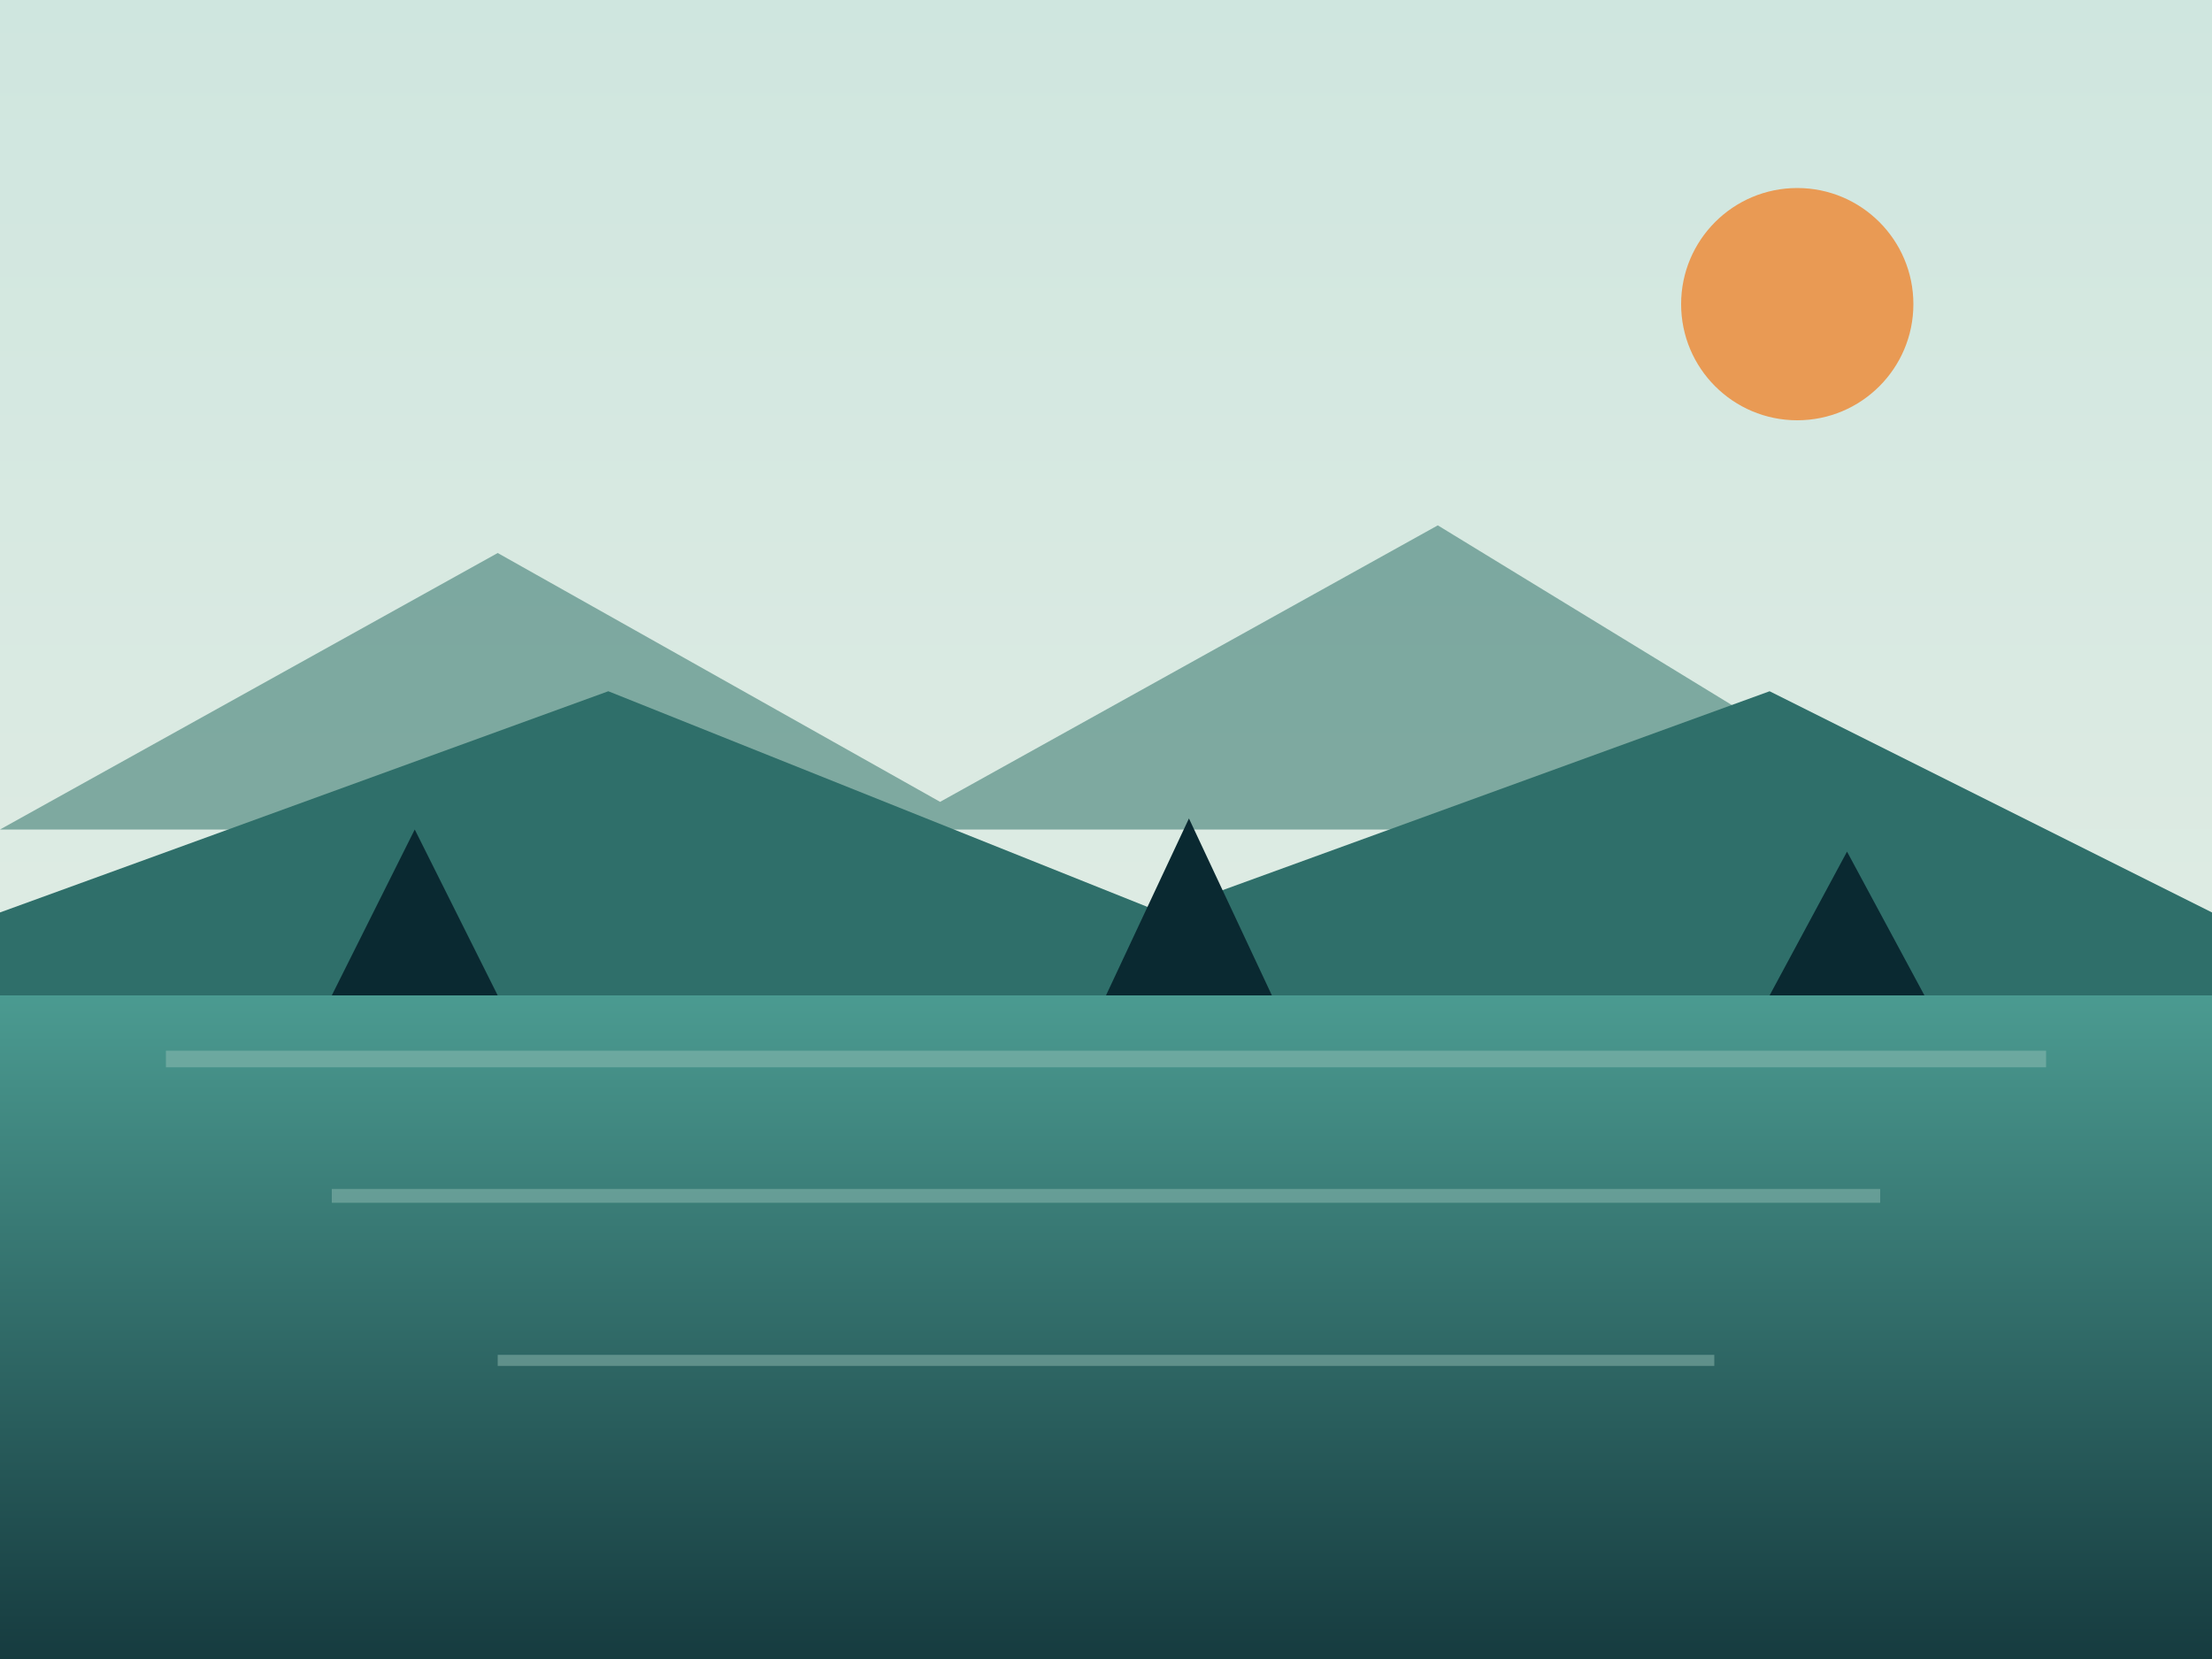
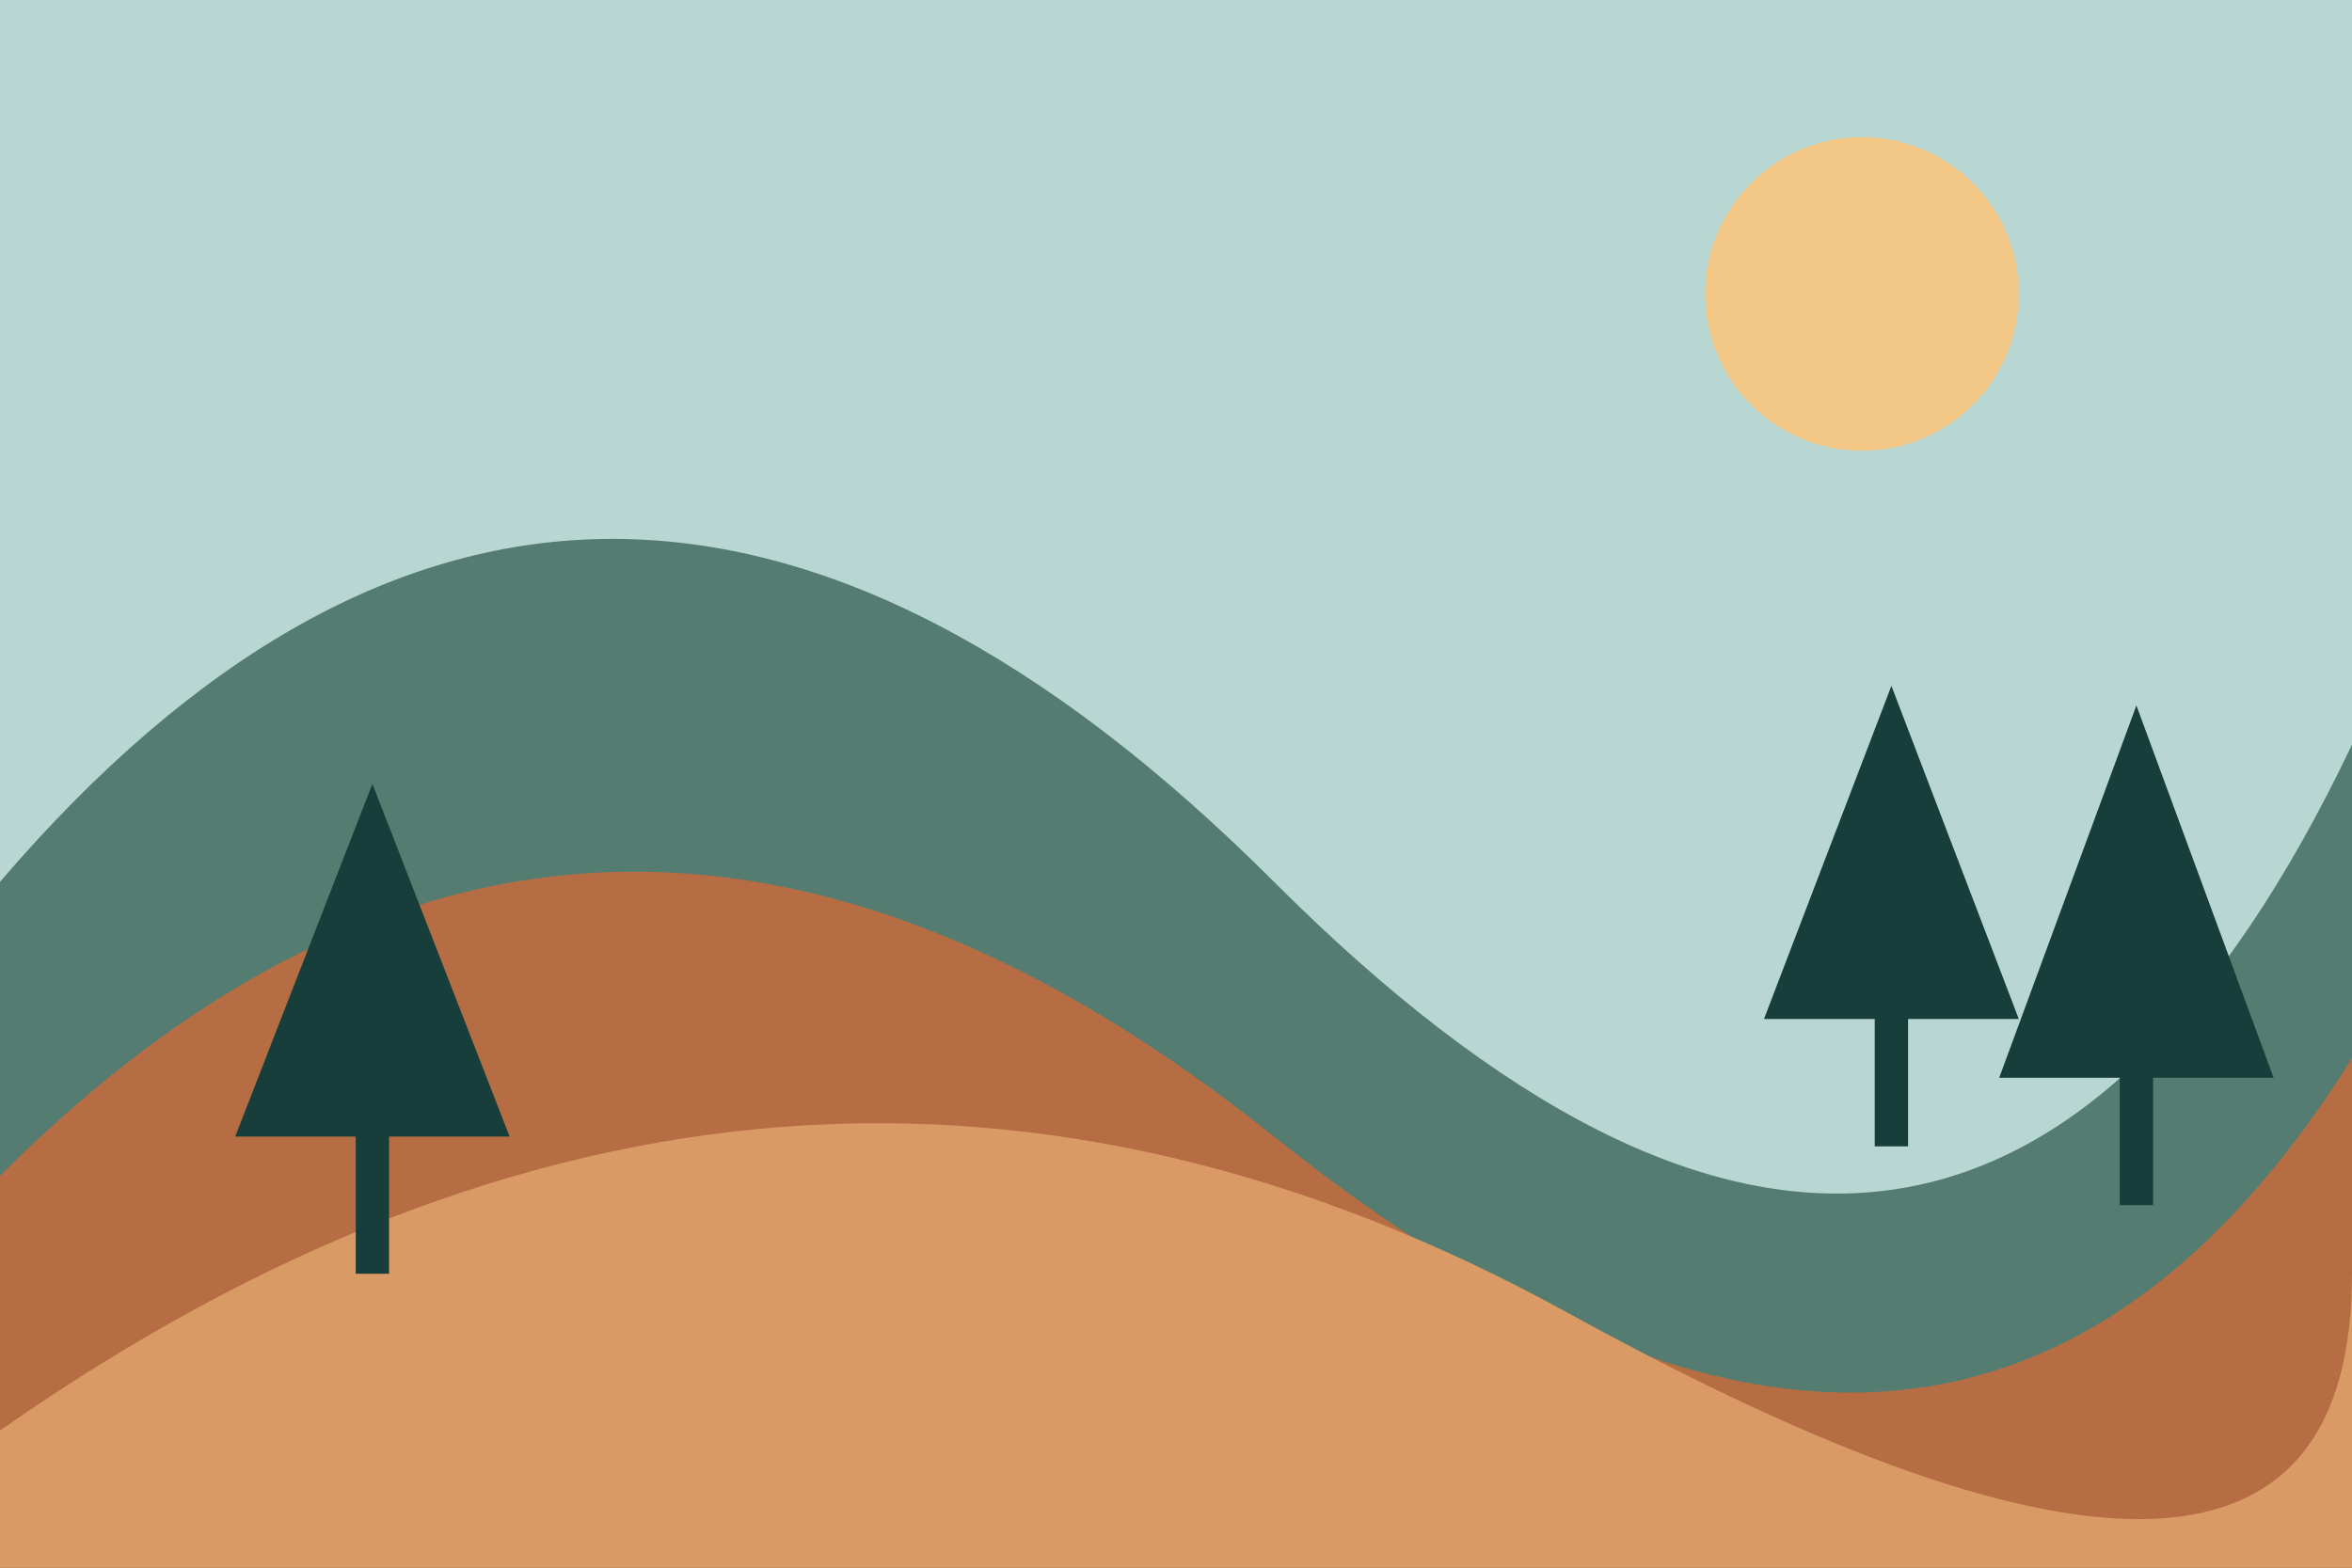
- <svg xmlns="http://www.w3.org/2000/svg" viewBox="0 0 800 600" preserveAspectRatio="xMidYMid slice" role="img" aria-label="Tuyen Lam Lake near the Clay Tunnel">
-   <defs>
-     <linearGradient id="sky2" x1="0" y1="0" x2="0" y2="1">
-       <stop offset="0" stop-color="#cfe6df" />
-       <stop offset="1" stop-color="#e9efe6" />
-     </linearGradient>
-     <linearGradient id="lake" x1="0" y1="0" x2="0" y2="1">
-       <stop offset="0" stop-color="#4b9b91" />
-       <stop offset="1" stop-color="#163b3f" />
-     </linearGradient>
-   </defs>
-   <rect width="800" height="600" fill="url(#sky2)" />
-   <path d="M0 300 L180 200 L340 290 L520 190 L700 300 Z" fill="#3f7d74" opacity="0.6" />
-   <path d="M0 330 L220 250 L420 330 L640 250 L800 330 L800 360 L0 360 Z" fill="#2f6f6a" />
-   <rect y="360" width="800" height="240" fill="url(#lake)" />
-   <g fill="#9bc3bb" opacity="0.45">
-     <rect x="60" y="380" width="680" height="6" />
-     <rect x="120" y="430" width="560" height="5" />
-     <rect x="180" y="490" width="440" height="4" />
+ <svg xmlns="http://www.w3.org/2000/svg" width="1200" height="800" viewBox="0 0 1200 800">
+   <rect width="1200" height="800" fill="#b8d6d2" />
+   <circle cx="950" cy="150" r="80" fill="#f3c887" />
+   <path d="M0 450Q300 100 650 450T1200 380V800H0z" fill="#557c70" />
+   <path d="M0 600Q300 300 650 580T1200 540V800H0z" fill="#b76d43" />
+   <path d="M0 730Q400 450 800 670T1200 650V800H0z" fill="#d99a66" />
+   <g fill="#173e3a">
+     <path d="M120 580l70-180 70 180zM900 520l65-170 65 170zM1020 550l70-190 70 190z" />
  </g>
-   <g fill="#0a2931">
-     <polygon points="120,360 150,300 180,360" />
-     <polygon points="640,360 668,308 696,360" />
-     <polygon points="400,360 430,296 460,360" />
+   <g stroke="#173e3a" stroke-width="17">
+     <path d="M190 570v80M965 510v75M1090 535v80" />
  </g>
-   <circle cx="650" cy="110" r="42" fill="#e99a54" />
</svg>
